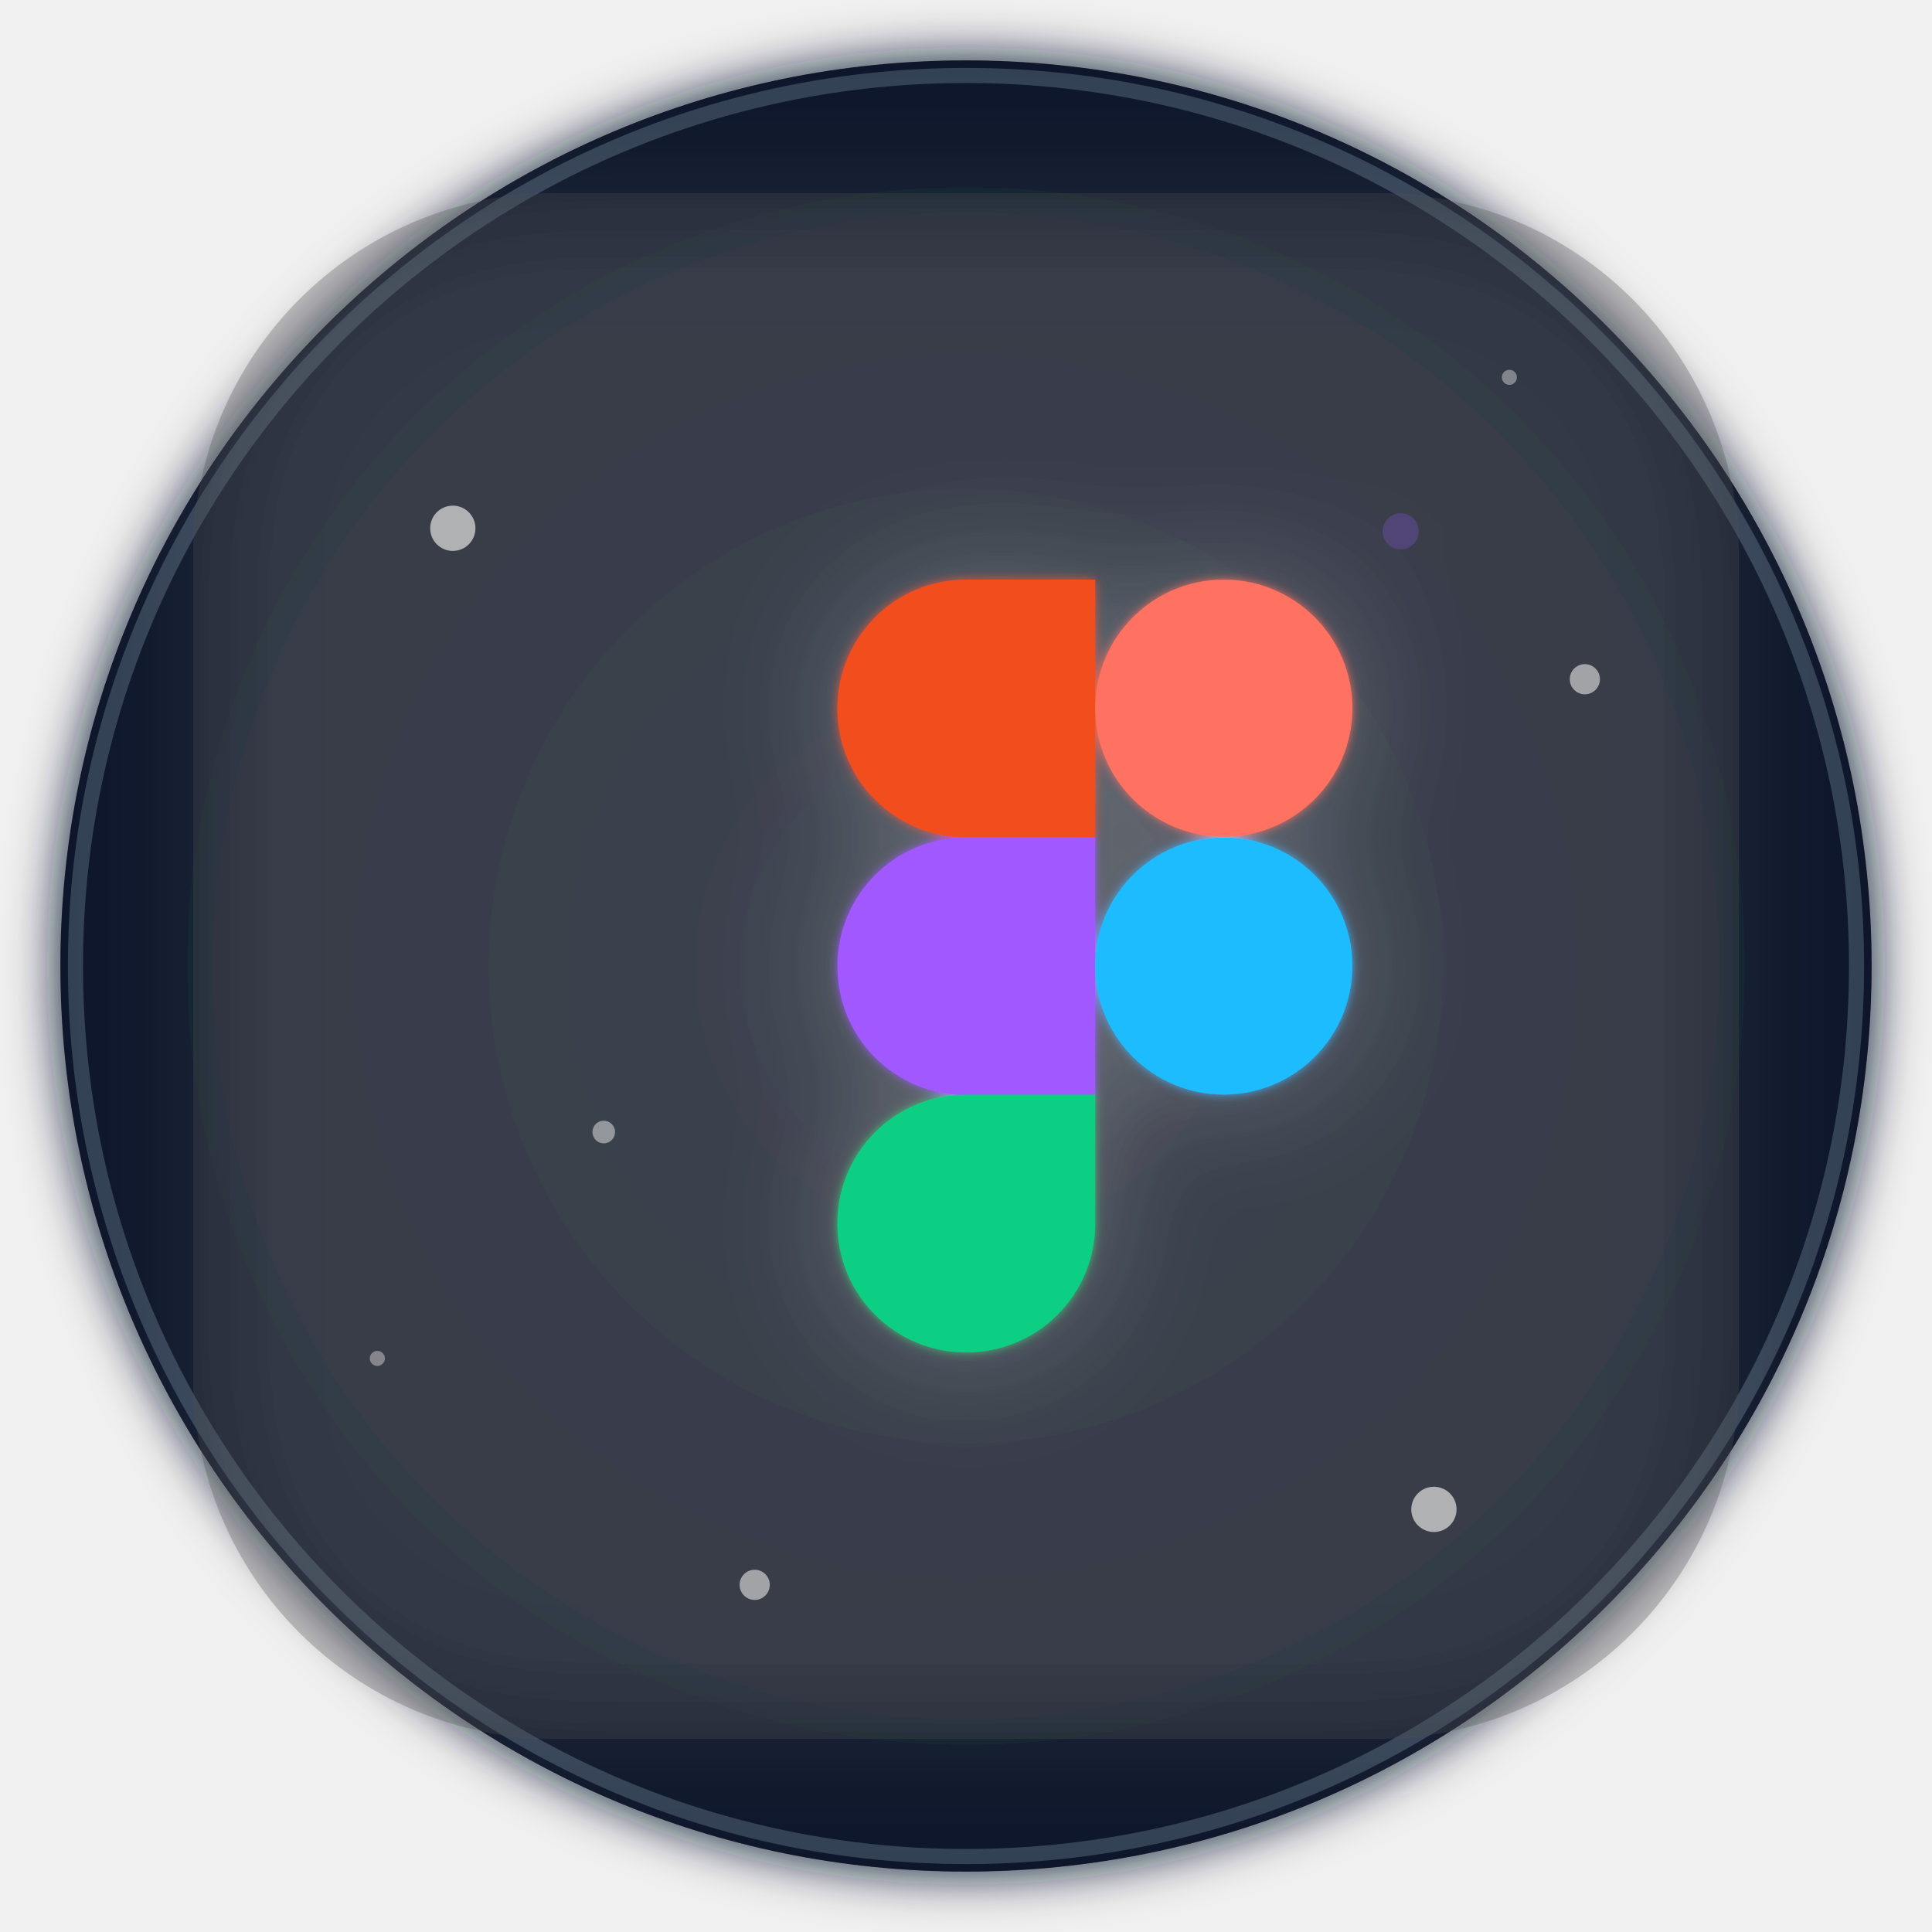
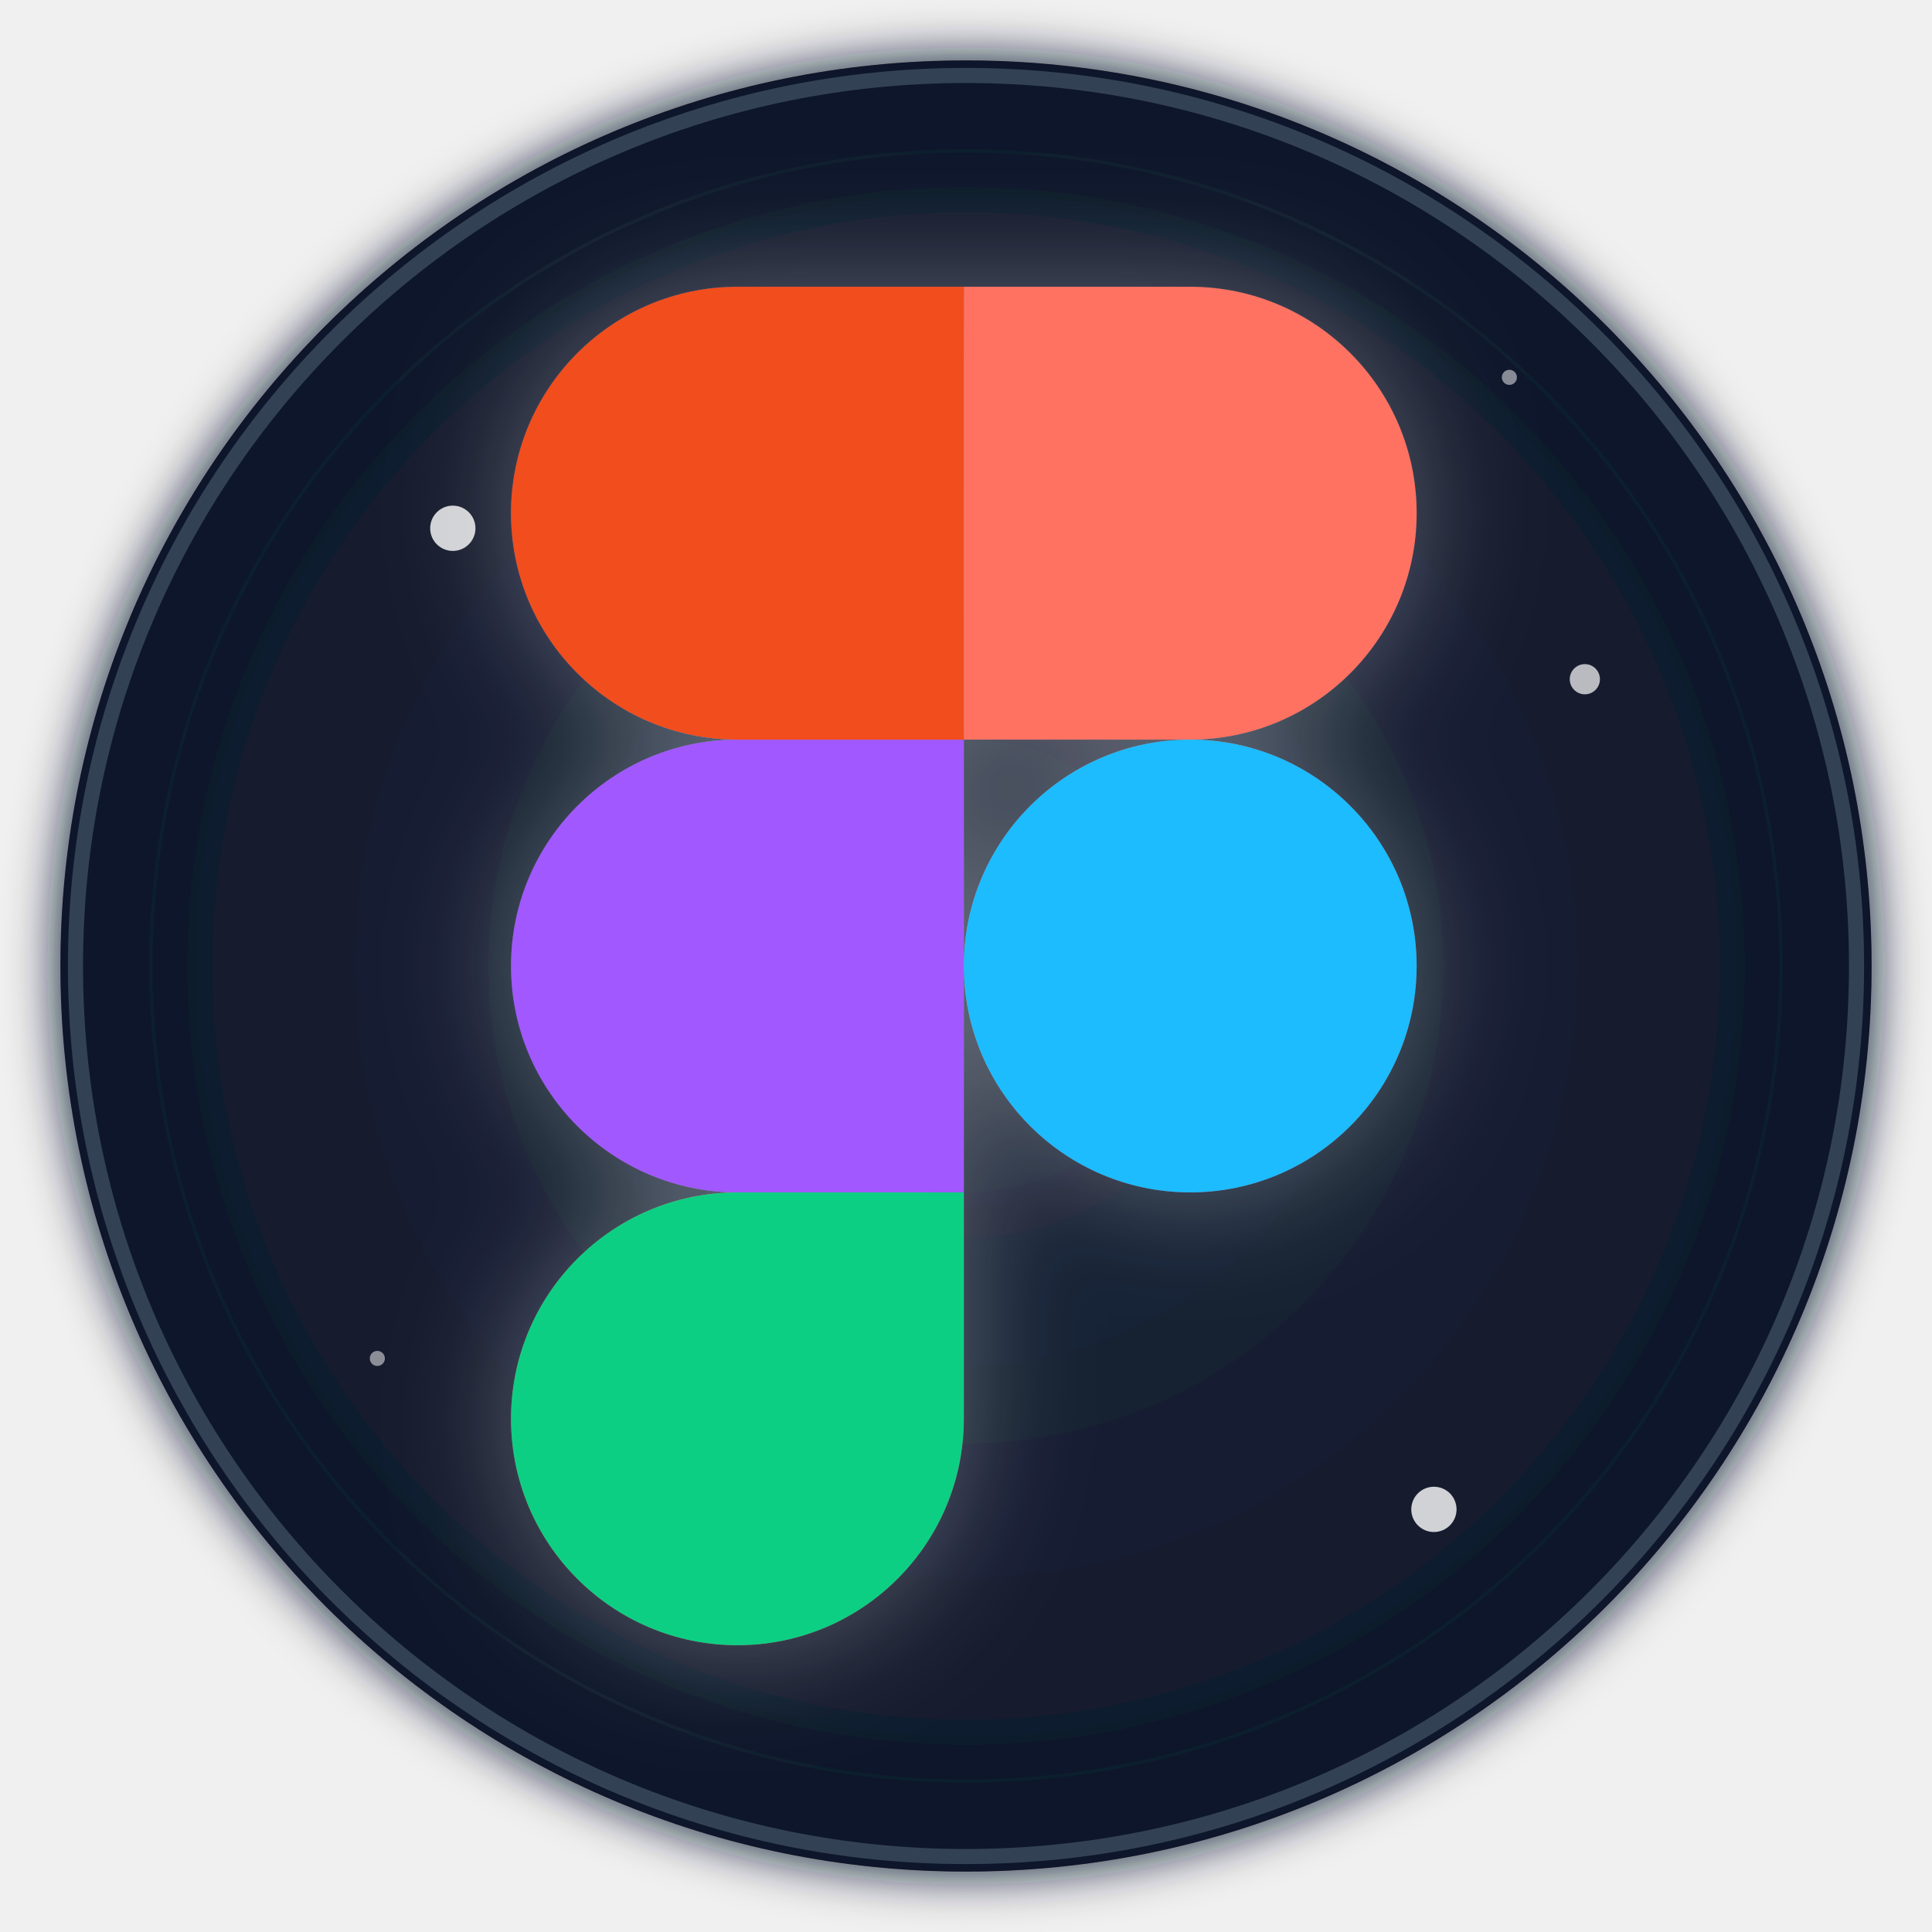
<svg xmlns="http://www.w3.org/2000/svg" width="256" height="256" viewBox="0 0 256 256" fill="none">
  <defs>
    <radialGradient id="grad1" cx="50%" cy="50%" r="50%" fx="50%" fy="50%">
      <stop offset="0%" style="stop-color:#1e293b;stop-opacity:1" />
      <stop offset="100%" style="stop-color:#0f172a;stop-opacity:1" />
    </radialGradient>
    <filter id="glow">
      <feGaussianBlur stdDeviation="3.5" result="coloredBlur" />
      <feMerge>
        <feMergeNode in="coloredBlur" />
        <feMergeNode in="SourceGraphic" />
      </feMerge>
    </filter>
  </defs>
  <circle cx="128" cy="128" r="120" fill="url(#grad1)" filter="url(#glow)" />
  <circle cx="128" cy="128" r="118" fill="transparent" stroke="#334155" stroke-width="2" />
  <circle cx="60" cy="70" r="3" fill="white" opacity="0.8" />
  <circle cx="190" cy="200" r="3" fill="white" opacity="0.8" />
  <circle cx="100" cy="210" r="2" fill="white" opacity="0.7" />
  <circle cx="210" cy="90" r="2" fill="white" opacity="0.7" />
  <circle cx="80" cy="150" r="1.5" fill="white" opacity="0.6" />
  <circle cx="170" cy="120" r="1.5" fill="white" opacity="0.6" />
  <circle cx="50" cy="180" r="1" fill="white" opacity="0.5" />
  <circle cx="200" cy="50" r="1" fill="white" opacity="0.5" />
  <g style="filter: drop-shadow(0 0 8px rgba(255, 255, 255, 0.3));">
-     <g transform="translate(128, 128) scale(0.8) translate(-128, -128)">
-       <rect width="256" height="256" rx="60" fill="#1E1E1E" opacity="0.3" />
-       <g filter="url(#figmaGlow)" transform="translate(128, 128) translate(-21.3, -64)">
-         <path d="M0 21.3a21.3 21.3 0 0 1 21.3-21.3h21.4v42.7H21.3A21.3 21.3 0 0 1 0 21.3z" fill="#F24E1E">
-           <animate attributeName="fill" values="#F24E1E;#FF6B35;#F24E1E" dur="8s" repeatCount="indefinite" />
-         </path>
-         <path d="M0 64a21.3 21.3 0 0 1 21.3-21.3h21.4V85.4H21.3A21.3 21.3 0 0 1 0 64z" fill="#A259FF">
-           <animate attributeName="fill" values="#A259FF;#B366FF;#A259FF" dur="8s" begin="1s" repeatCount="indefinite" />
-         </path>
-         <path d="M0 106.7a21.3 21.3 0 0 1 21.3-21.4h21.4v21.4a21.3 21.3 0 0 1-21.4 21.3A21.3 21.3 0 0 1 0 106.7z" fill="#0ACF83">
-           <animate attributeName="fill" values="#0ACF83;#1DD1A1;#0ACF83" dur="8s" begin="2s" repeatCount="indefinite" />
-         </path>
-         <circle cx="64" cy="21.3" r="21.3" fill="#FF7262">
-           <animate attributeName="fill" values="#FF7262;#FF8A80;#FF7262" dur="8s" begin="3s" repeatCount="indefinite" />
-         </circle>
-         <circle cx="64" cy="64" r="21.3" fill="#1ABCFE">
-           <animate attributeName="fill" values="#1ABCFE;#40C4FF;#1ABCFE" dur="8s" begin="4s" repeatCount="indefinite" />
-         </circle>
+     <g transform="translate(128, 128) scale(0.9) translate(-128, -128)">
+       <g clip-path="url(#clip0_figma)">
+         <path fill="#0ACF83" d="M94.347 228C112.747 228 127.68 213.067 127.68 194.667V161.333H94.347C75.947 161.333 61.013 176.267 61.013 194.667C61.013 213.067 75.947 228 94.347 228Z" />
+         <path fill="#A259FF" d="M61.013 128C61.013 109.6 75.947 94.667 94.347 94.667H127.68V161.333H94.347C75.947 161.333 61.013 146.4 61.013 128Z" />
+         <path fill="#F24E1E" d="M61.013 61.333C61.013 42.933 75.947 28 94.347 28H127.68V94.667H94.347C75.947 94.667 61.013 79.733 61.013 61.333Z" />
+         <path fill="#FF7262" d="M127.68 28H161.013C179.413 28 194.347 42.933 194.347 61.333C194.347 79.733 179.413 94.667 161.013 94.667H127.68V28Z" />
+         <path fill="#1ABCFE" d="M194.347 128C194.347 146.4 179.413 161.333 161.013 161.333C142.613 161.333 127.68 146.4 127.68 128C127.68 109.6 142.613 94.667 161.013 94.667C179.413 94.667 194.347 109.6 194.347 128Z" />
      </g>
-       <circle cx="200" cy="56" r="3" fill="#A259FF" opacity="0.3">
-         <animate attributeName="opacity" values="0.3;0.7;0.3" dur="5s" repeatCount="indefinite" />
-       </circle>
      <defs>
-         <filter id="figmaGlow">
-           <feGaussianBlur stdDeviation="1" result="coloredBlur" />
-           <feMerge>
-             <feMergeNode in="coloredBlur" />
-             <feMergeNode in="SourceGraphic" />
-           </feMerge>
-         </filter>
+         <clipPath id="clip0_figma">
+           <rect width="133.36" height="200" fill="#fff" transform="translate(61 28)" />
+         </clipPath>
      </defs>
+       <circle cx="128" cy="128" r="120" fill="none" stroke="#0ACF83" stroke-width="0.5" opacity="0.05" />
    </g>
  </g>
</svg>
